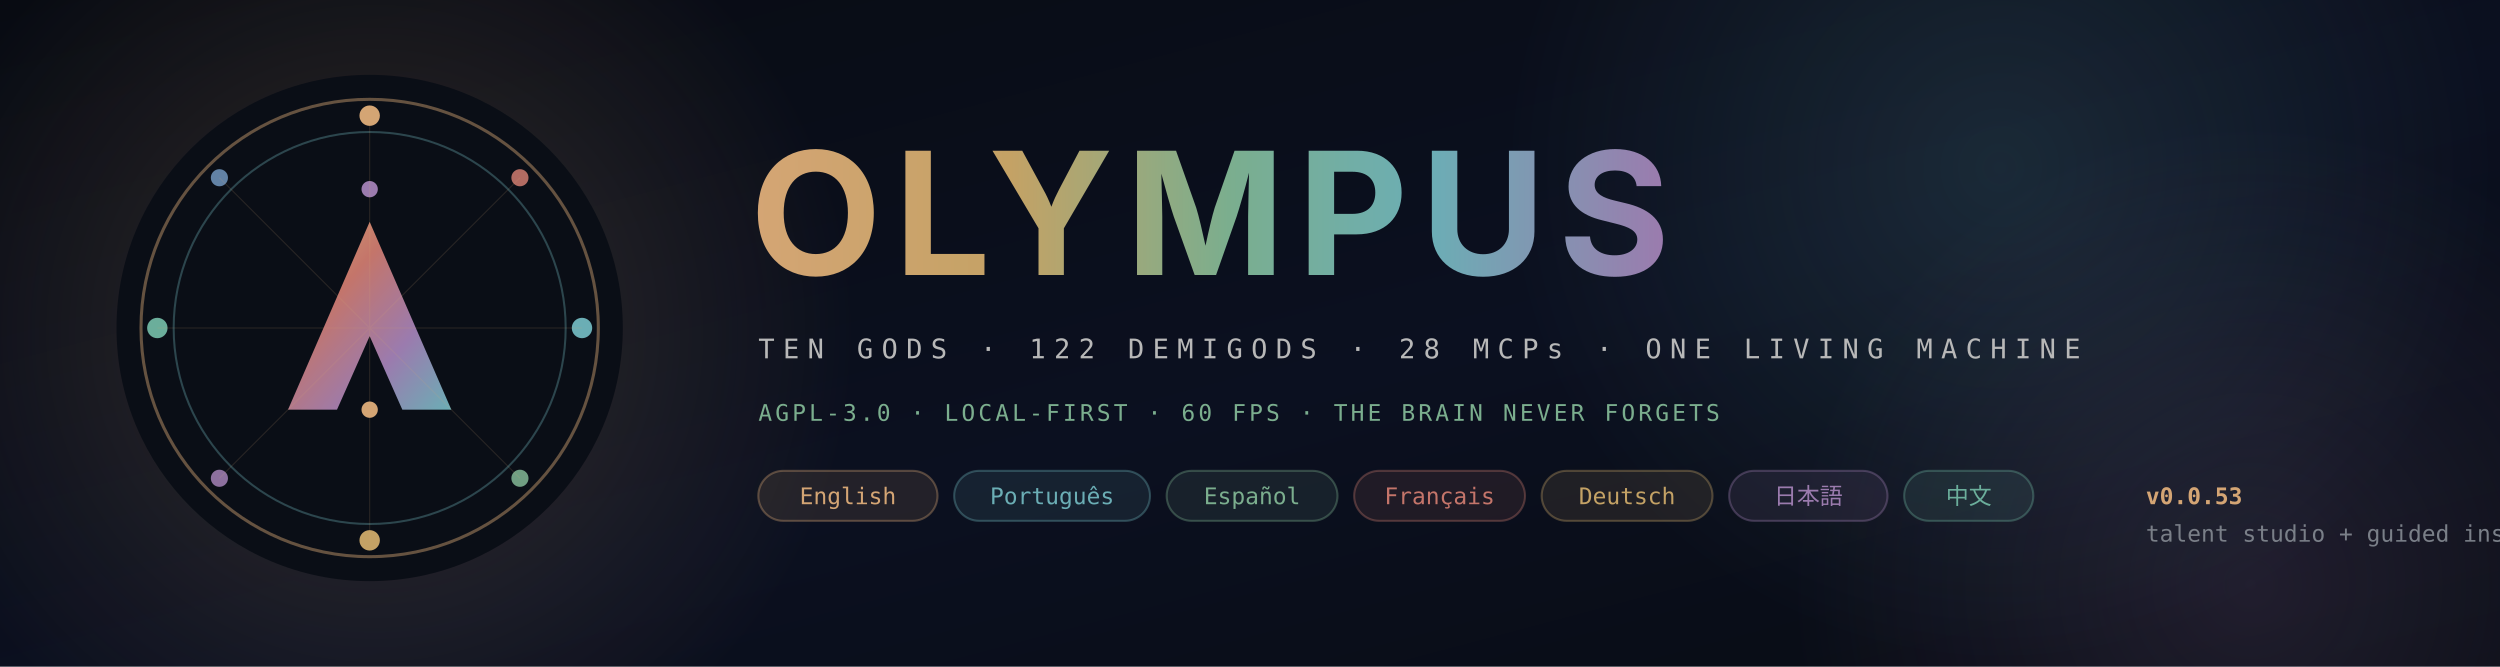
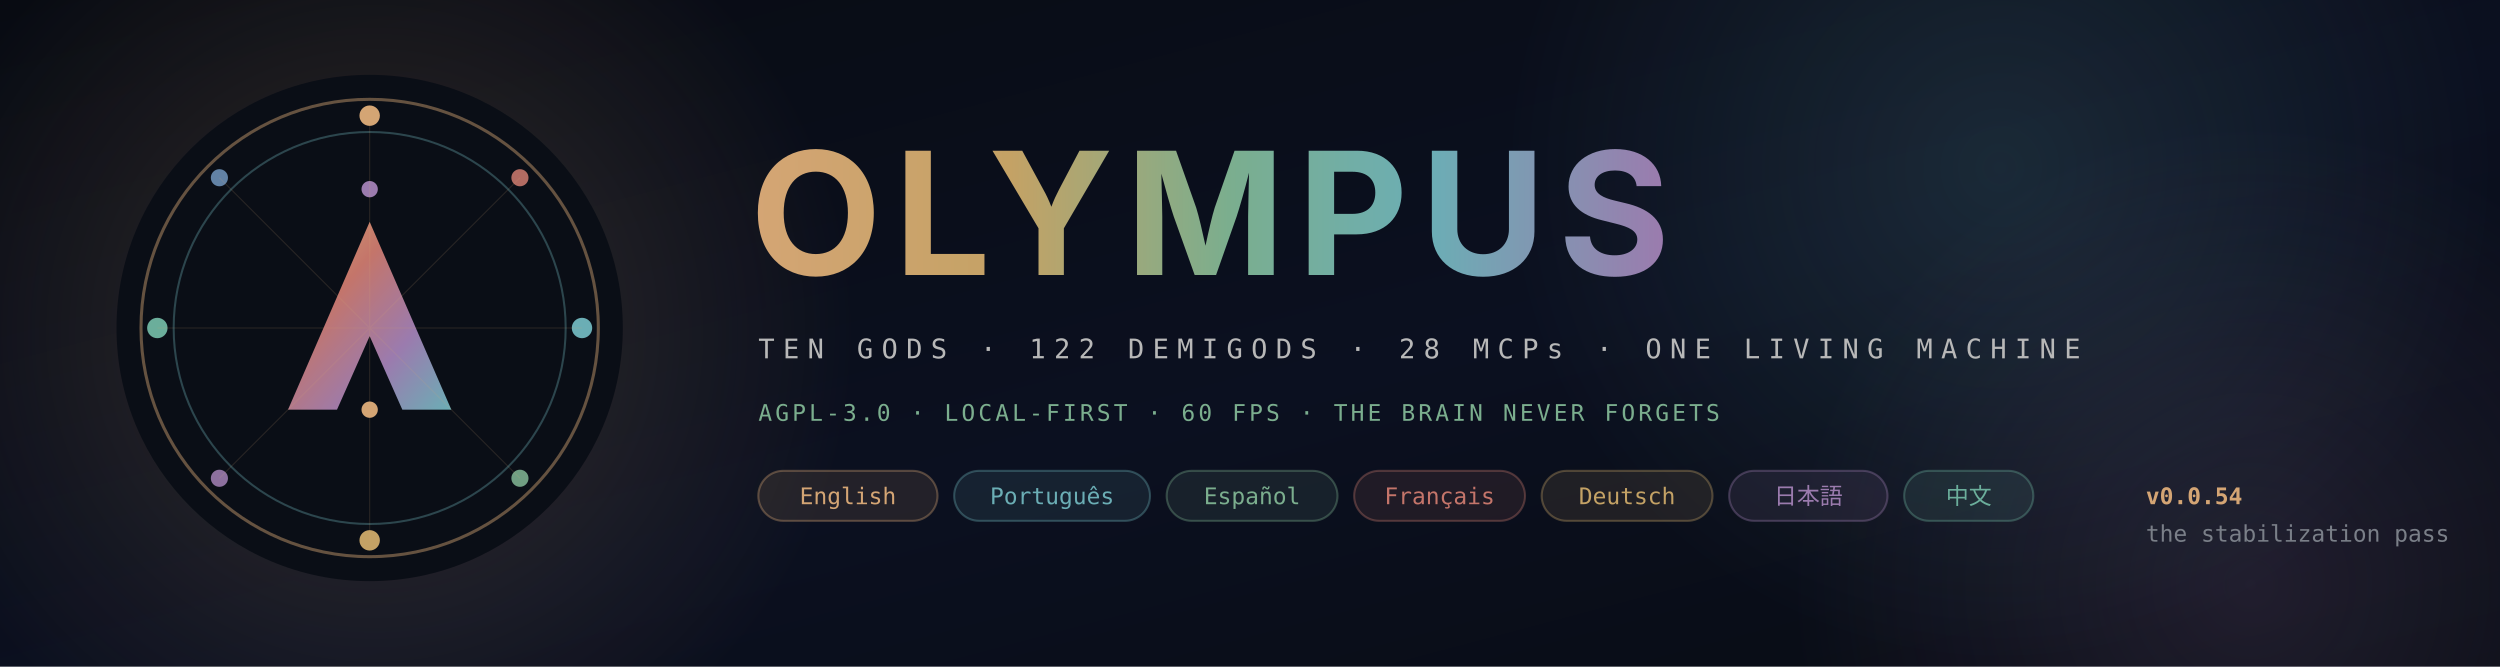
- <svg xmlns="http://www.w3.org/2000/svg" width="1200" height="320" viewBox="0 0 1200 320" fill="none" role="img" aria-label="OLYMPUS v0.0.53 — 60 FPS, the folder identity, and a 60-minute project budget: ten gods, one living machine, seven languages.">
+ <svg xmlns="http://www.w3.org/2000/svg" width="1200" height="320" viewBox="0 0 1200 320" fill="none" role="img" aria-label="OLYMPUS v0.0.54 — 60 FPS, the folder identity, and a 60-minute project budget: ten gods, one living machine, seven languages.">
  <defs>
    <linearGradient id="bg" x1="0" y1="0" x2="1" y2="1">
      <stop offset="0%" stop-color="#080B12" />
      <stop offset="55%" stop-color="#0B1020" />
      <stop offset="100%" stop-color="#080B12" />
    </linearGradient>
    <radialGradient id="glowGold" cx="50%" cy="50%" r="50%">
      <stop offset="0%" stop-color="#D4A574" stop-opacity=".20" />
      <stop offset="100%" stop-color="#D4A574" stop-opacity="0" />
    </radialGradient>
    <radialGradient id="glowCyan" cx="50%" cy="50%" r="50%">
      <stop offset="0%" stop-color="#6BAEB5" stop-opacity=".16" />
      <stop offset="100%" stop-color="#6BAEB5" stop-opacity="0" />
    </radialGradient>
    <radialGradient id="glowPurple" cx="50%" cy="50%" r="50%">
      <stop offset="0%" stop-color="#9B7BAE" stop-opacity=".16" />
      <stop offset="100%" stop-color="#9B7BAE" stop-opacity="0" />
    </radialGradient>
    <linearGradient id="peak" x1="0" y1="0" x2="1" y2="1">
      <stop offset="0%" stop-color="#D4A574" />
      <stop offset="34%" stop-color="#C4756A" />
      <stop offset="68%" stop-color="#9B7BAE" />
      <stop offset="100%" stop-color="#6BAEB5" />
    </linearGradient>
    <linearGradient id="word" x1="0" y1="0" x2="1" y2="0">
      <stop offset="0%" stop-color="#D4A574" />
      <stop offset="28%" stop-color="#C4A265" />
      <stop offset="52%" stop-color="#7BAE8E" />
      <stop offset="74%" stop-color="#6BAEB5" />
      <stop offset="100%" stop-color="#9B7BAE" />
    </linearGradient>
  </defs>
  <rect width="1200" height="320" fill="url(#bg)" />
  <circle cx="180" cy="160" r="230" fill="url(#glowGold)" />
  <circle cx="960" cy="80" r="240" fill="url(#glowCyan)" />
  <circle cx="1080" cy="280" r="220" fill="url(#glowPurple)" />
  <g transform="translate(52,32) scale(0.98)">
    <circle cx="128" cy="128" r="124" fill="#0A0E16" />
    <circle cx="128" cy="128" r="112" stroke="#D4A574" stroke-width="1.5" fill="none" opacity=".45" />
    <circle cx="128" cy="128" r="96" stroke="#6BAEB5" stroke-width="1" fill="none" opacity=".35" />
    <path d="M 128 76 L 168 168 L 144 168 L 128 132 L 112 168 L 88 168 Z" fill="url(#peak)" />
    <circle cx="128" cy="60" r="4" fill="#9B7BAE" />
    <circle cx="128" cy="168" r="4" fill="#D4A574" />
    <circle cx="128" cy="24" r="5" fill="#D4A574" />
    <circle cx="201.6" cy="54.4" r="4.2" fill="#C4756A" opacity=".9" />
    <circle cx="232" cy="128" r="5" fill="#6BAEB5" />
    <circle cx="201.6" cy="201.6" r="4.2" fill="#7BAE8E" opacity=".9" />
    <circle cx="128" cy="232" r="5" fill="#C4A265" />
    <circle cx="54.4" cy="201.6" r="4.2" fill="#9B7BAE" opacity=".9" />
    <circle cx="24" cy="128" r="5" fill="#6BAE9B" />
    <circle cx="54.4" cy="54.4" r="4.2" fill="#6B8FB5" opacity=".9" />
    <g stroke="#D4A574" stroke-width="0.5" opacity=".16">
      <line x1="128" y1="128" x2="128" y2="24" />
      <line x1="128" y1="128" x2="201.6" y2="54.4" />
      <line x1="128" y1="128" x2="232" y2="128" />
      <line x1="128" y1="128" x2="201.6" y2="201.6" />
      <line x1="128" y1="128" x2="128" y2="232" />
      <line x1="128" y1="128" x2="54.4" y2="201.6" />
      <line x1="128" y1="128" x2="24" y2="128" />
      <line x1="128" y1="128" x2="54.4" y2="54.4" />
    </g>
  </g>
  <text x="360" y="132" font-family="ui-sans-serif, system-ui, -apple-system, sans-serif" font-size="82" font-weight="750" letter-spacing="6" fill="url(#word)">OLYMPUS</text>
  <text x="364" y="172" font-family="ui-monospace, 'SF Mono', monospace" font-size="13" letter-spacing="4" fill="#B8B8B8">TEN GODS · 122 DEMIGODS · 28 MCPs · ONE LIVING MACHINE</text>
  <text x="364" y="202" font-family="ui-monospace, 'SF Mono', monospace" font-size="11" letter-spacing="1.5" fill="#7BAE8E">AGPL-3.0 · LOCAL-FIRST · 60 FPS · THE BRAIN NEVER FORGETS</text>
  <g font-family="ui-monospace, 'SF Mono', monospace" font-size="11">
    <rect x="364" y="226" width="86" height="24" rx="12" fill="#D4A574" fill-opacity=".12" stroke="#D4A574" stroke-opacity=".35" />
    <text x="407" y="242" text-anchor="middle" fill="#D4A574">English</text>
    <rect x="458" y="226" width="94" height="24" rx="12" fill="#6BAEB5" fill-opacity=".12" stroke="#6BAEB5" stroke-opacity=".35" />
    <text x="505" y="242" text-anchor="middle" fill="#6BAEB5">Português</text>
    <rect x="560" y="226" width="82" height="24" rx="12" fill="#7BAE8E" fill-opacity=".12" stroke="#7BAE8E" stroke-opacity=".35" />
    <text x="601" y="242" text-anchor="middle" fill="#7BAE8E">Español</text>
    <rect x="650" y="226" width="82" height="24" rx="12" fill="#C4756A" fill-opacity=".12" stroke="#C4756A" stroke-opacity=".35" />
    <text x="691" y="242" text-anchor="middle" fill="#C4756A">Français</text>
    <rect x="740" y="226" width="82" height="24" rx="12" fill="#C4A265" fill-opacity=".12" stroke="#C4A265" stroke-opacity=".35" />
    <text x="781" y="242" text-anchor="middle" fill="#C4A265">Deutsch</text>
    <rect x="830" y="226" width="76" height="24" rx="12" fill="#9B7BAE" fill-opacity=".12" stroke="#9B7BAE" stroke-opacity=".35" />
    <text x="868" y="242" text-anchor="middle" fill="#9B7BAE">日本語</text>
    <rect x="914" y="226" width="62" height="24" rx="12" fill="#6BAE9B" fill-opacity=".12" stroke="#6BAE9B" stroke-opacity=".35" />
    <text x="945" y="242" text-anchor="middle" fill="#6BAE9B">中文</text>
  </g>
  <g font-family="ui-monospace, 'SF Mono', monospace" font-size="11">
-     <text x="1030" y="242" fill="#D4A574" font-weight="700">v0.0.53</text>
-     <text x="1030" y="260" fill="#7A7F88">talent studio + guided instincts</text>
+     <text x="1030" y="242" fill="#D4A574" font-weight="700">v0.0.54</text>
+     <text x="1030" y="260" fill="#7A7F88">the stabilization pass</text>
  </g>
</svg>
